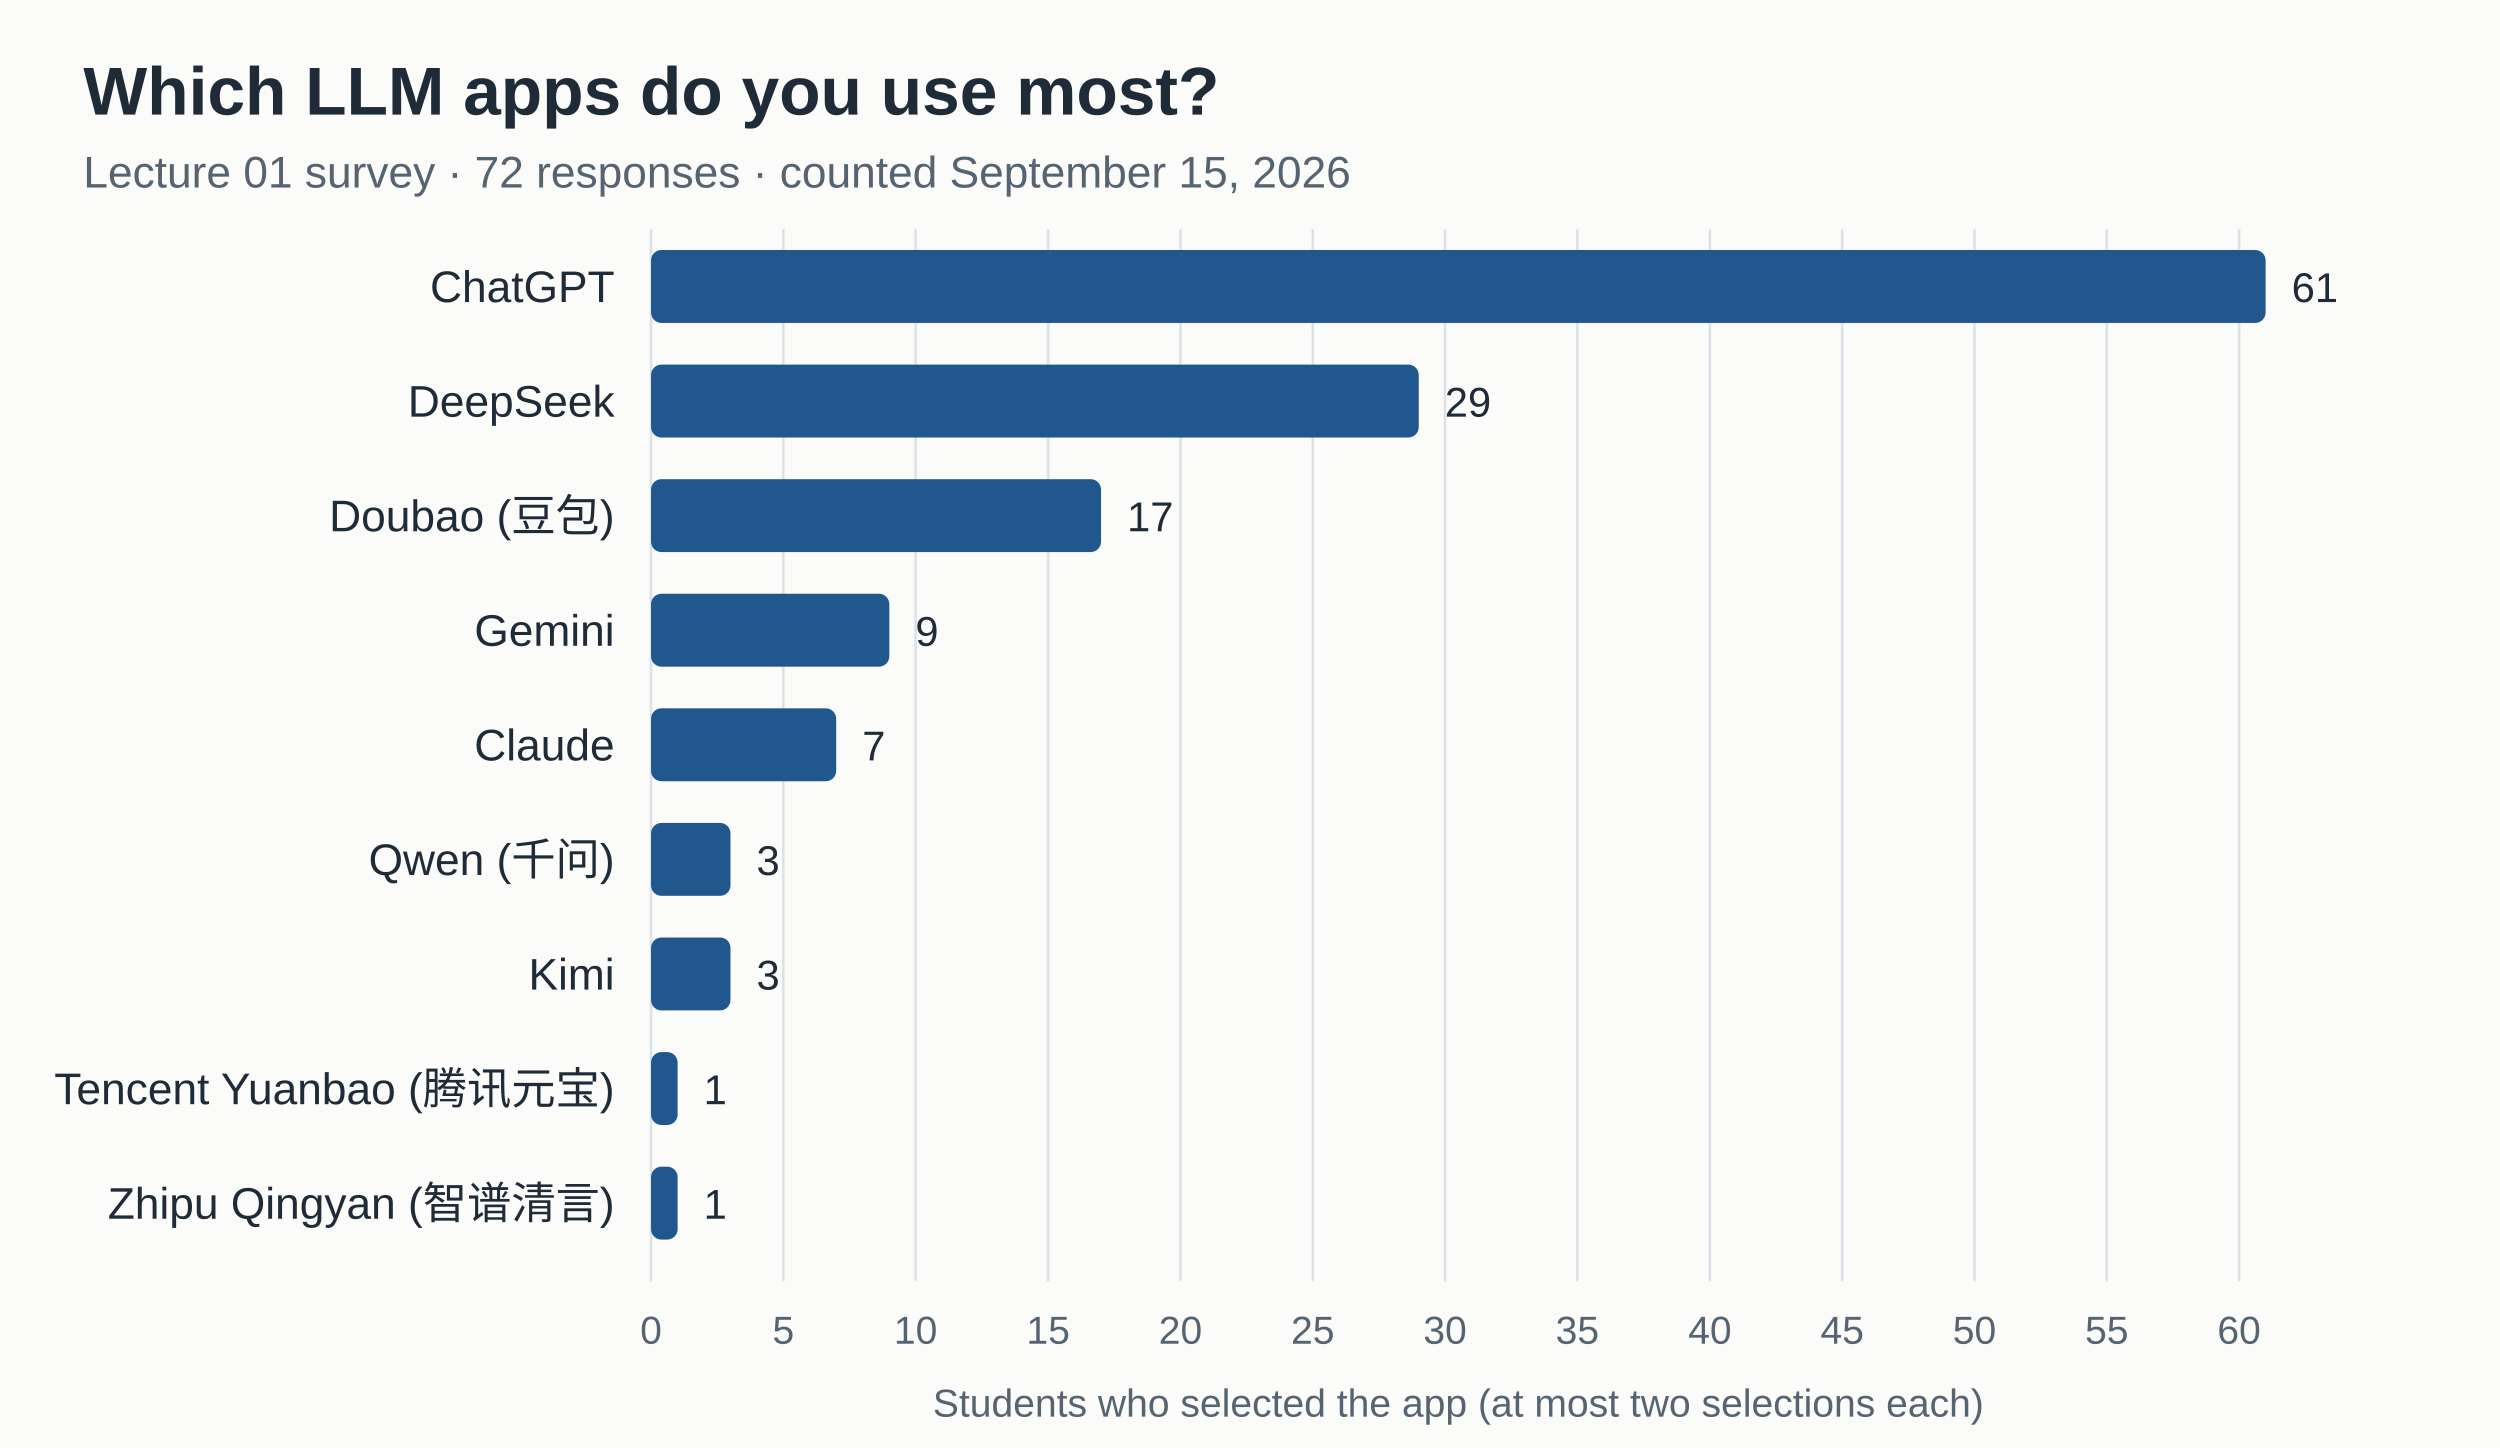
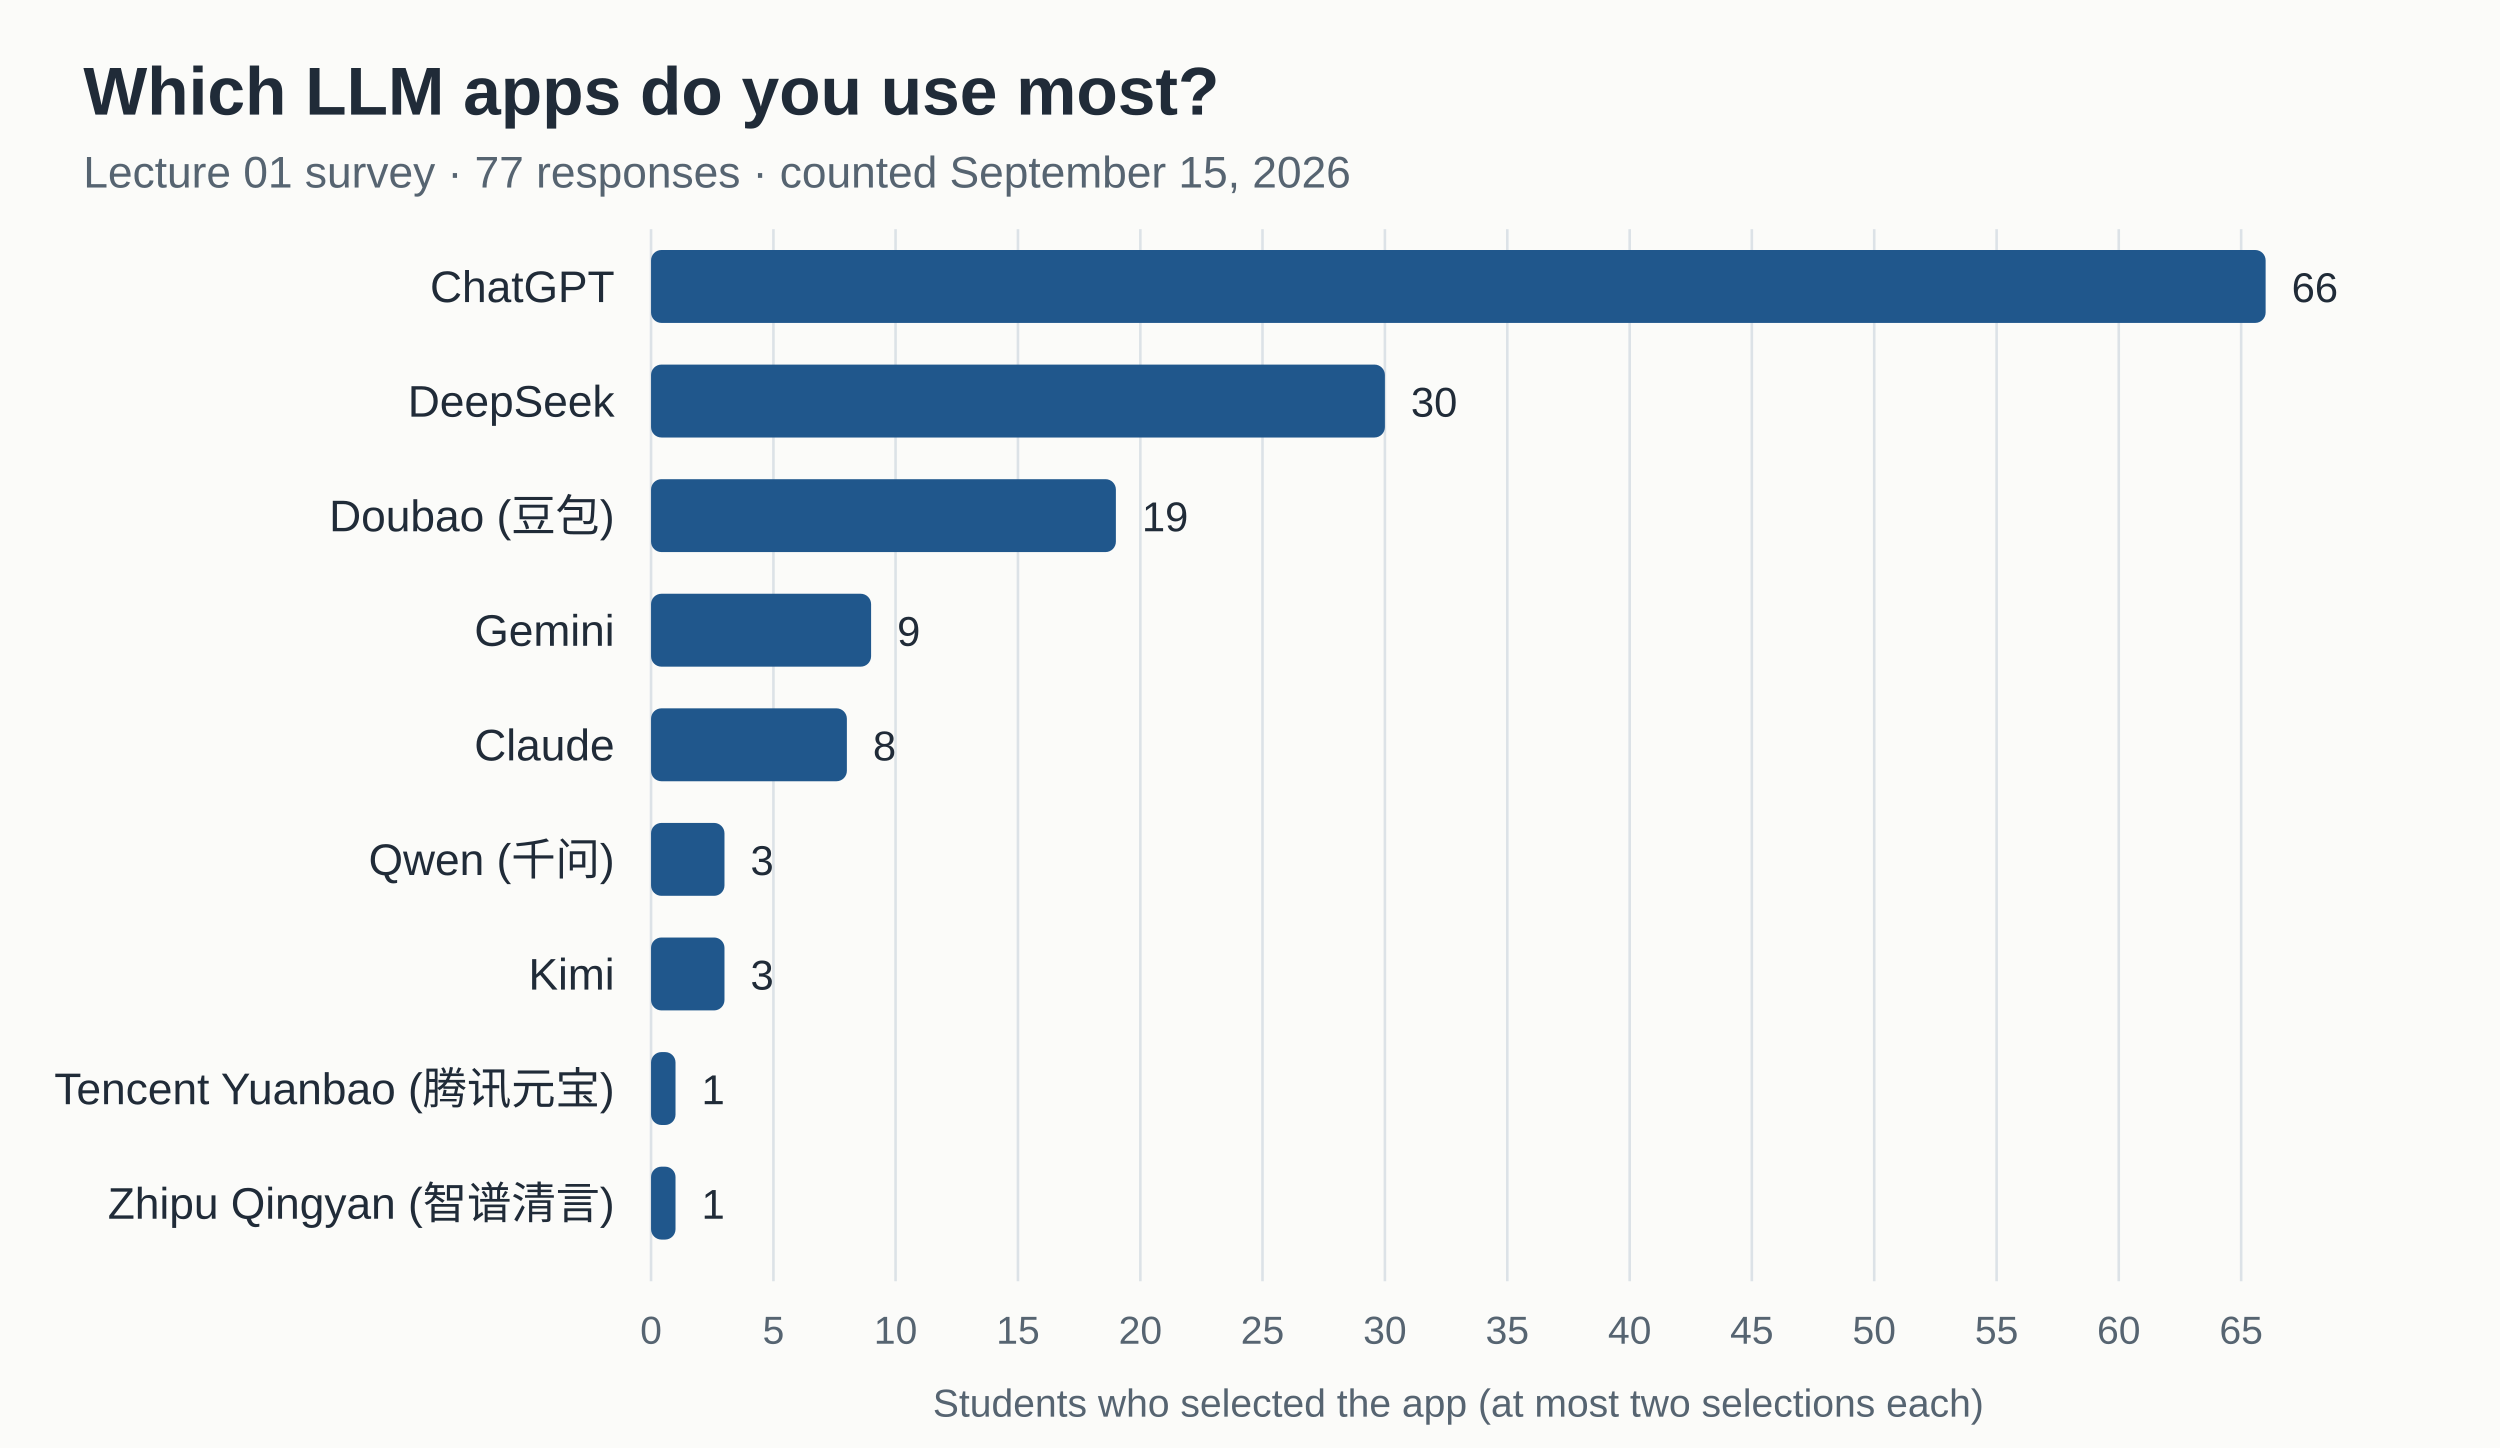
<svg xmlns="http://www.w3.org/2000/svg" width="960" height="556" viewBox="0 0 960 556" role="img" aria-labelledby="chart-title chart-desc" font-family="Arial, Helvetica Neue, PingFang SC, Microsoft YaHei, sans-serif">
  <rect width="960" height="556" fill="#fbfbf9" />
  <text x="32" y="44" font-size="26" font-weight="700" fill="#202b38">Which LLM apps do you use most?</text>
-   <text x="32" y="72" font-size="17" fill="#566471">Lecture 01 survey · 72 responses · counted September 15, 2026</text>
+   <text x="32" y="72" font-size="17" fill="#566471">Lecture 01 survey · 77 responses · counted September 15, 2026</text>
  <line x1="250.0" y1="88" x2="250.0" y2="492" stroke="#dce2e7" stroke-width="1" />
  <text x="250.0" y="516" font-size="15" fill="#566471" text-anchor="middle">0</text>
-   <line x1="300.8" y1="88" x2="300.8" y2="492" stroke="#dce2e7" stroke-width="1" />
-   <text x="300.8" y="516" font-size="15" fill="#566471" text-anchor="middle">5</text>
-   <line x1="351.6" y1="88" x2="351.6" y2="492" stroke="#dce2e7" stroke-width="1" />
-   <text x="351.6" y="516" font-size="15" fill="#566471" text-anchor="middle">10</text>
-   <line x1="402.5" y1="88" x2="402.5" y2="492" stroke="#dce2e7" stroke-width="1" />
-   <text x="402.5" y="516" font-size="15" fill="#566471" text-anchor="middle">15</text>
-   <line x1="453.3" y1="88" x2="453.3" y2="492" stroke="#dce2e7" stroke-width="1" />
-   <text x="453.3" y="516" font-size="15" fill="#566471" text-anchor="middle">20</text>
-   <line x1="504.1" y1="88" x2="504.1" y2="492" stroke="#dce2e7" stroke-width="1" />
-   <text x="504.1" y="516" font-size="15" fill="#566471" text-anchor="middle">25</text>
-   <line x1="554.9" y1="88" x2="554.9" y2="492" stroke="#dce2e7" stroke-width="1" />
-   <text x="554.9" y="516" font-size="15" fill="#566471" text-anchor="middle">30</text>
-   <line x1="605.7" y1="88" x2="605.7" y2="492" stroke="#dce2e7" stroke-width="1" />
-   <text x="605.7" y="516" font-size="15" fill="#566471" text-anchor="middle">35</text>
-   <line x1="656.6" y1="88" x2="656.6" y2="492" stroke="#dce2e7" stroke-width="1" />
-   <text x="656.6" y="516" font-size="15" fill="#566471" text-anchor="middle">40</text>
-   <line x1="707.4" y1="88" x2="707.4" y2="492" stroke="#dce2e7" stroke-width="1" />
-   <text x="707.4" y="516" font-size="15" fill="#566471" text-anchor="middle">45</text>
-   <line x1="758.2" y1="88" x2="758.2" y2="492" stroke="#dce2e7" stroke-width="1" />
-   <text x="758.2" y="516" font-size="15" fill="#566471" text-anchor="middle">50</text>
-   <line x1="809.0" y1="88" x2="809.0" y2="492" stroke="#dce2e7" stroke-width="1" />
-   <text x="809.0" y="516" font-size="15" fill="#566471" text-anchor="middle">55</text>
-   <line x1="859.8" y1="88" x2="859.8" y2="492" stroke="#dce2e7" stroke-width="1" />
-   <text x="859.8" y="516" font-size="15" fill="#566471" text-anchor="middle">60</text>
+   <line x1="297.0" y1="88" x2="297.0" y2="492" stroke="#dce2e7" stroke-width="1" />
+   <text x="297.0" y="516" font-size="15" fill="#566471" text-anchor="middle">5</text>
+   <line x1="343.9" y1="88" x2="343.9" y2="492" stroke="#dce2e7" stroke-width="1" />
+   <text x="343.9" y="516" font-size="15" fill="#566471" text-anchor="middle">10</text>
+   <line x1="390.9" y1="88" x2="390.9" y2="492" stroke="#dce2e7" stroke-width="1" />
+   <text x="390.9" y="516" font-size="15" fill="#566471" text-anchor="middle">15</text>
+   <line x1="437.9" y1="88" x2="437.9" y2="492" stroke="#dce2e7" stroke-width="1" />
+   <text x="437.9" y="516" font-size="15" fill="#566471" text-anchor="middle">20</text>
+   <line x1="484.8" y1="88" x2="484.8" y2="492" stroke="#dce2e7" stroke-width="1" />
+   <text x="484.8" y="516" font-size="15" fill="#566471" text-anchor="middle">25</text>
+   <line x1="531.8" y1="88" x2="531.8" y2="492" stroke="#dce2e7" stroke-width="1" />
+   <text x="531.8" y="516" font-size="15" fill="#566471" text-anchor="middle">30</text>
+   <line x1="578.8" y1="88" x2="578.8" y2="492" stroke="#dce2e7" stroke-width="1" />
+   <text x="578.8" y="516" font-size="15" fill="#566471" text-anchor="middle">35</text>
+   <line x1="625.8" y1="88" x2="625.8" y2="492" stroke="#dce2e7" stroke-width="1" />
+   <text x="625.8" y="516" font-size="15" fill="#566471" text-anchor="middle">40</text>
+   <line x1="672.7" y1="88" x2="672.7" y2="492" stroke="#dce2e7" stroke-width="1" />
+   <text x="672.7" y="516" font-size="15" fill="#566471" text-anchor="middle">45</text>
+   <line x1="719.7" y1="88" x2="719.7" y2="492" stroke="#dce2e7" stroke-width="1" />
+   <text x="719.7" y="516" font-size="15" fill="#566471" text-anchor="middle">50</text>
+   <line x1="766.7" y1="88" x2="766.7" y2="492" stroke="#dce2e7" stroke-width="1" />
+   <text x="766.7" y="516" font-size="15" fill="#566471" text-anchor="middle">55</text>
+   <line x1="813.6" y1="88" x2="813.6" y2="492" stroke="#dce2e7" stroke-width="1" />
+   <text x="813.6" y="516" font-size="15" fill="#566471" text-anchor="middle">60</text>
+   <line x1="860.6" y1="88" x2="860.6" y2="492" stroke="#dce2e7" stroke-width="1" />
+   <text x="860.6" y="516" font-size="15" fill="#566471" text-anchor="middle">65</text>
  <text x="236" y="116.0" font-size="17" fill="#202b38" text-anchor="end">ChatGPT</text>
  <rect x="250" y="96" width="620.0" height="28" rx="4" fill="#20578c" />
-   <text x="880.0" y="116.0" font-size="16" fill="#202b38">61</text>
+   <text x="880.0" y="116.0" font-size="16" fill="#202b38">66</text>
  <text x="236" y="160.0" font-size="17" fill="#202b38" text-anchor="end">DeepSeek</text>
-   <rect x="250" y="140" width="294.8" height="28" rx="4" fill="#20578c" />
-   <text x="554.8" y="160.0" font-size="16" fill="#202b38">29</text>
+   <rect x="250" y="140" width="281.8" height="28" rx="4" fill="#20578c" />
+   <text x="541.8" y="160.0" font-size="16" fill="#202b38">30</text>
  <text x="236" y="204.0" font-size="17" fill="#202b38" text-anchor="end">Doubao (豆包)</text>
-   <rect x="250" y="184" width="172.8" height="28" rx="4" fill="#20578c" />
-   <text x="432.8" y="204.0" font-size="16" fill="#202b38">17</text>
+   <rect x="250" y="184" width="178.5" height="28" rx="4" fill="#20578c" />
+   <text x="438.5" y="204.0" font-size="16" fill="#202b38">19</text>
  <text x="236" y="248.0" font-size="17" fill="#202b38" text-anchor="end">Gemini</text>
-   <rect x="250" y="228" width="91.5" height="28" rx="4" fill="#20578c" />
-   <text x="351.5" y="248.0" font-size="16" fill="#202b38">9</text>
+   <rect x="250" y="228" width="84.5" height="28" rx="4" fill="#20578c" />
+   <text x="344.5" y="248.0" font-size="16" fill="#202b38">9</text>
  <text x="236" y="292.0" font-size="17" fill="#202b38" text-anchor="end">Claude</text>
-   <rect x="250" y="272" width="71.1" height="28" rx="4" fill="#20578c" />
-   <text x="331.1" y="292.0" font-size="16" fill="#202b38">7</text>
+   <rect x="250" y="272" width="75.2" height="28" rx="4" fill="#20578c" />
+   <text x="335.2" y="292.0" font-size="16" fill="#202b38">8</text>
  <text x="236" y="336.0" font-size="17" fill="#202b38" text-anchor="end">Qwen (千问)</text>
-   <rect x="250" y="316" width="30.5" height="28" rx="4" fill="#20578c" />
-   <text x="290.5" y="336.0" font-size="16" fill="#202b38">3</text>
+   <rect x="250" y="316" width="28.2" height="28" rx="4" fill="#20578c" />
+   <text x="288.2" y="336.0" font-size="16" fill="#202b38">3</text>
  <text x="236" y="380.0" font-size="17" fill="#202b38" text-anchor="end">Kimi</text>
-   <rect x="250" y="360" width="30.5" height="28" rx="4" fill="#20578c" />
-   <text x="290.5" y="380.0" font-size="16" fill="#202b38">3</text>
+   <rect x="250" y="360" width="28.2" height="28" rx="4" fill="#20578c" />
+   <text x="288.2" y="380.0" font-size="16" fill="#202b38">3</text>
  <text x="236" y="424.0" font-size="17" fill="#202b38" text-anchor="end">Tencent Yuanbao (腾讯元宝)</text>
-   <rect x="250" y="404" width="10.2" height="28" rx="4" fill="#20578c" />
-   <text x="270.2" y="424.0" font-size="16" fill="#202b38">1</text>
+   <rect x="250" y="404" width="9.4" height="28" rx="4" fill="#20578c" />
+   <text x="269.4" y="424.0" font-size="16" fill="#202b38">1</text>
  <text x="236" y="468.0" font-size="17" fill="#202b38" text-anchor="end">Zhipu Qingyan (智谱清言)</text>
-   <rect x="250" y="448" width="10.2" height="28" rx="4" fill="#20578c" />
-   <text x="270.2" y="468.0" font-size="16" fill="#202b38">1</text>
+   <rect x="250" y="448" width="9.4" height="28" rx="4" fill="#20578c" />
+   <text x="269.4" y="468.0" font-size="16" fill="#202b38">1</text>
  <text x="560.0" y="544" font-size="15" fill="#566471" text-anchor="middle">Students who selected the app (at most two selections each)</text>
</svg>
